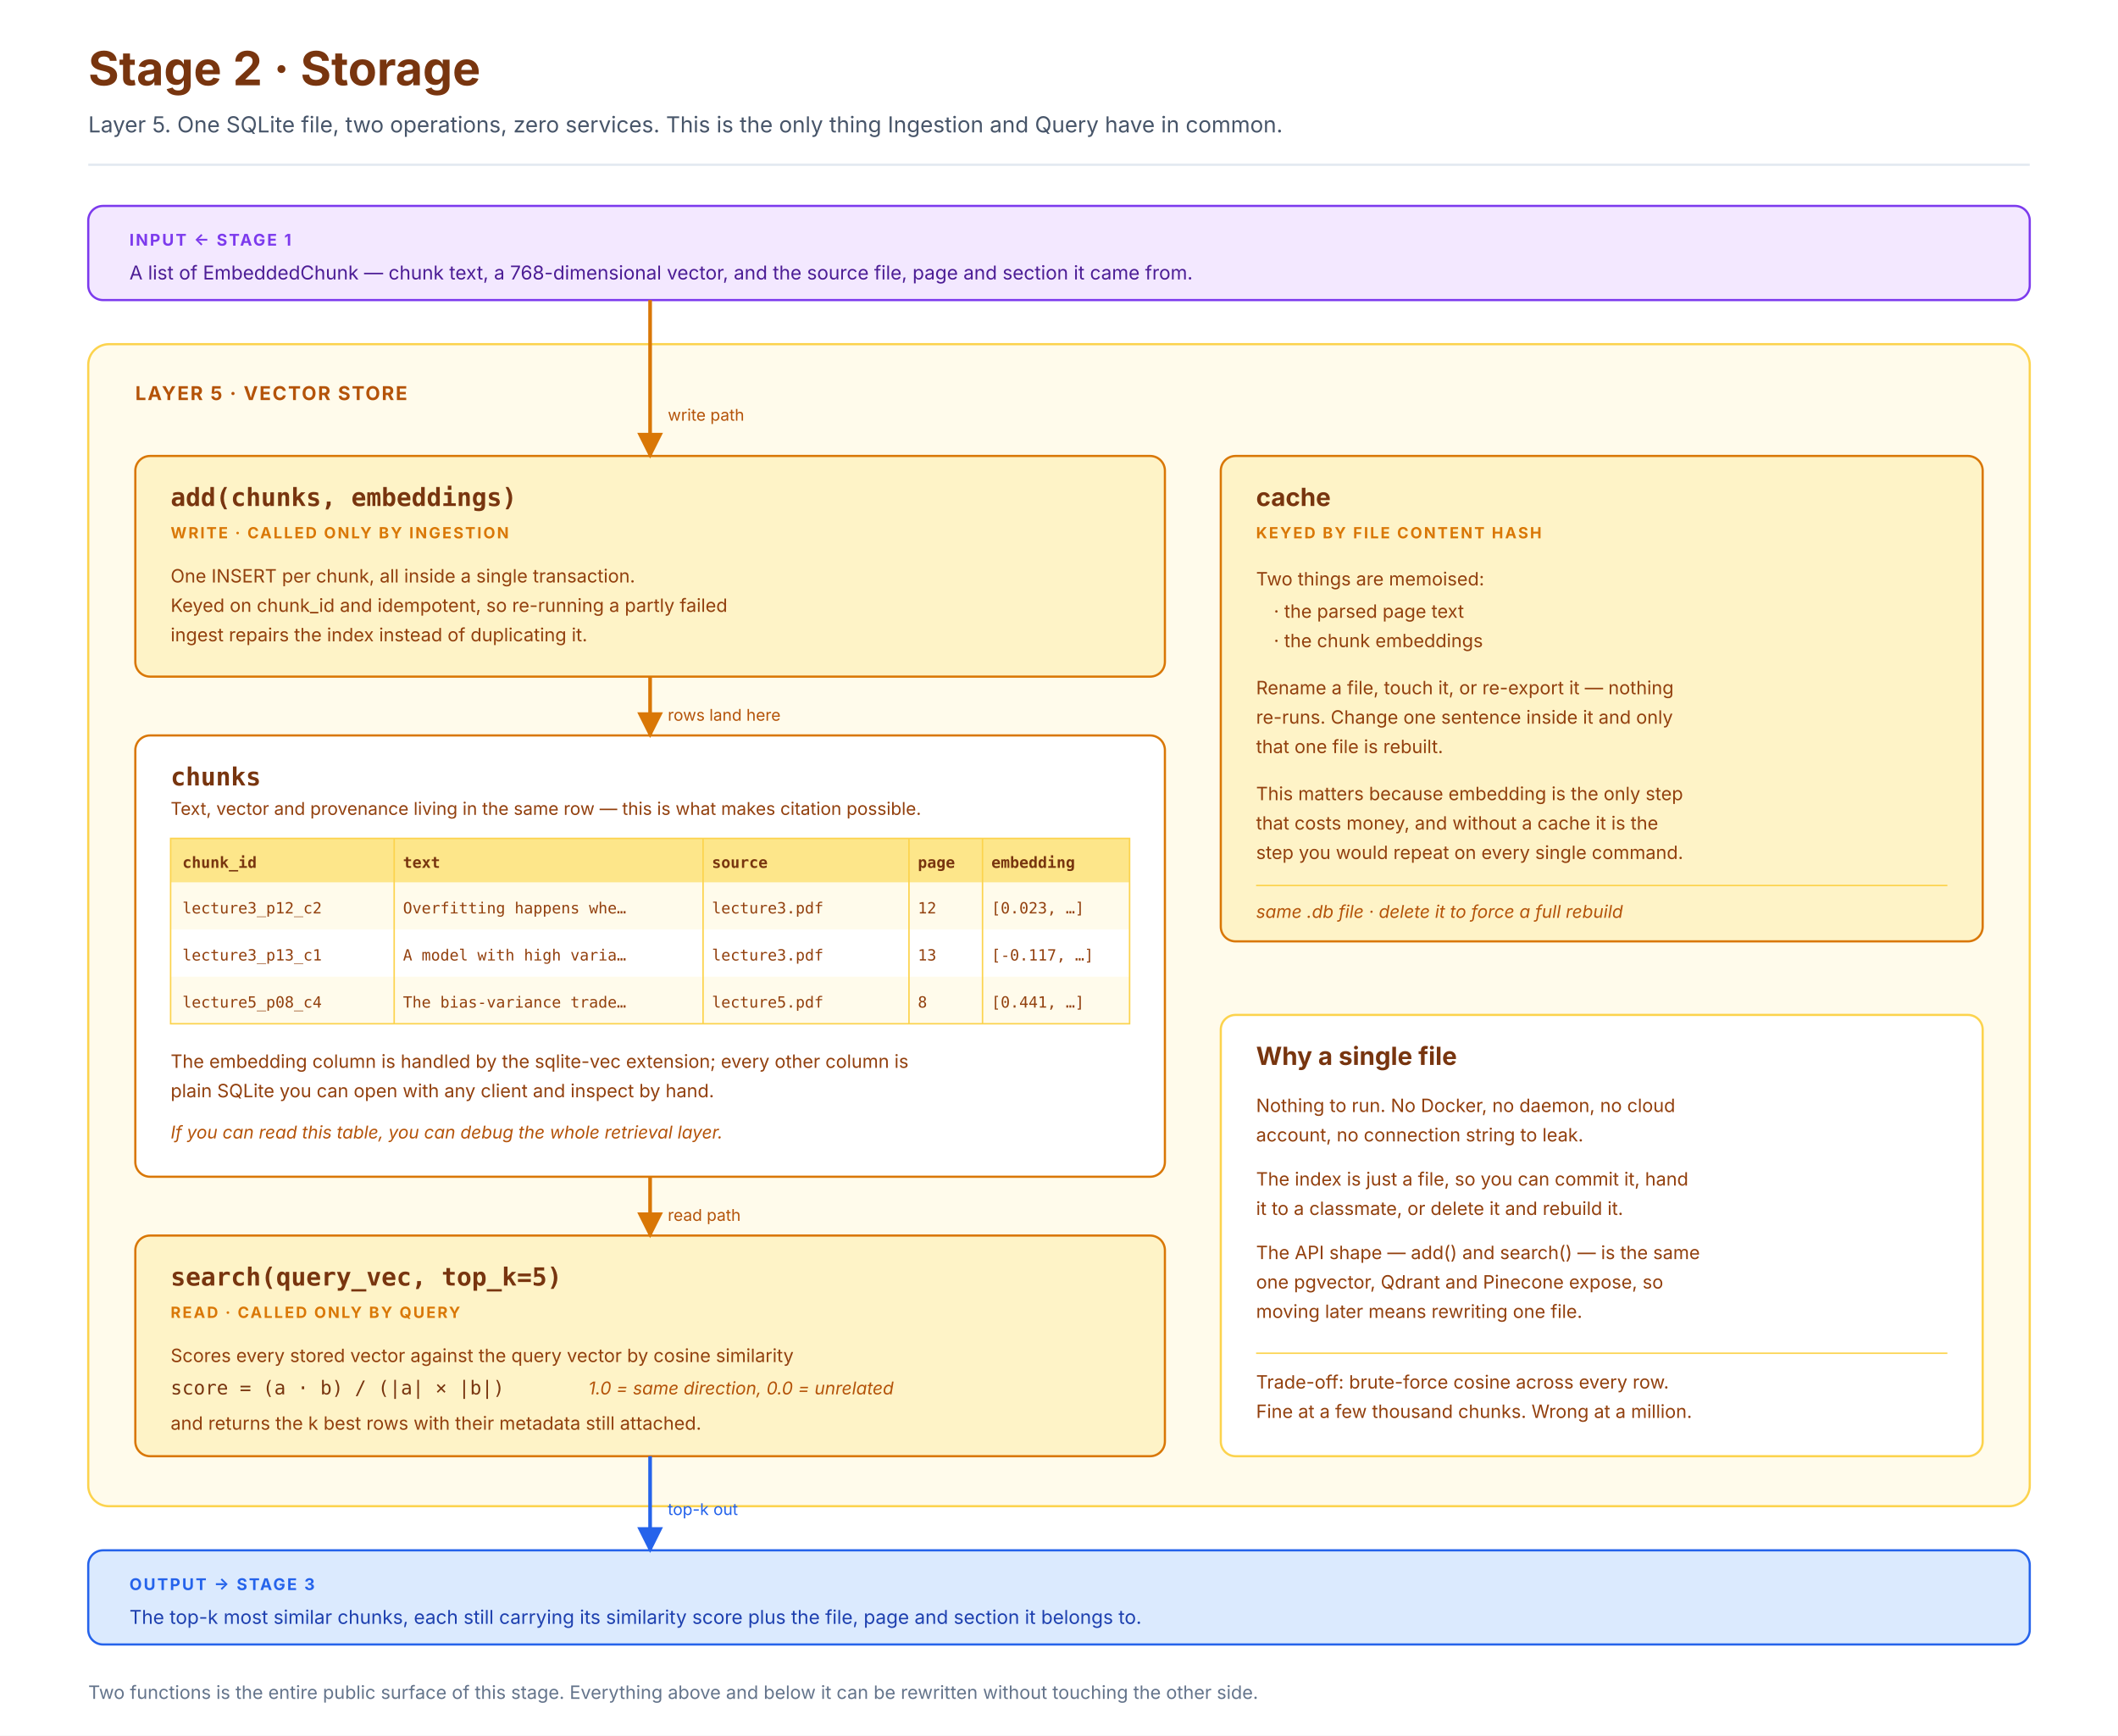
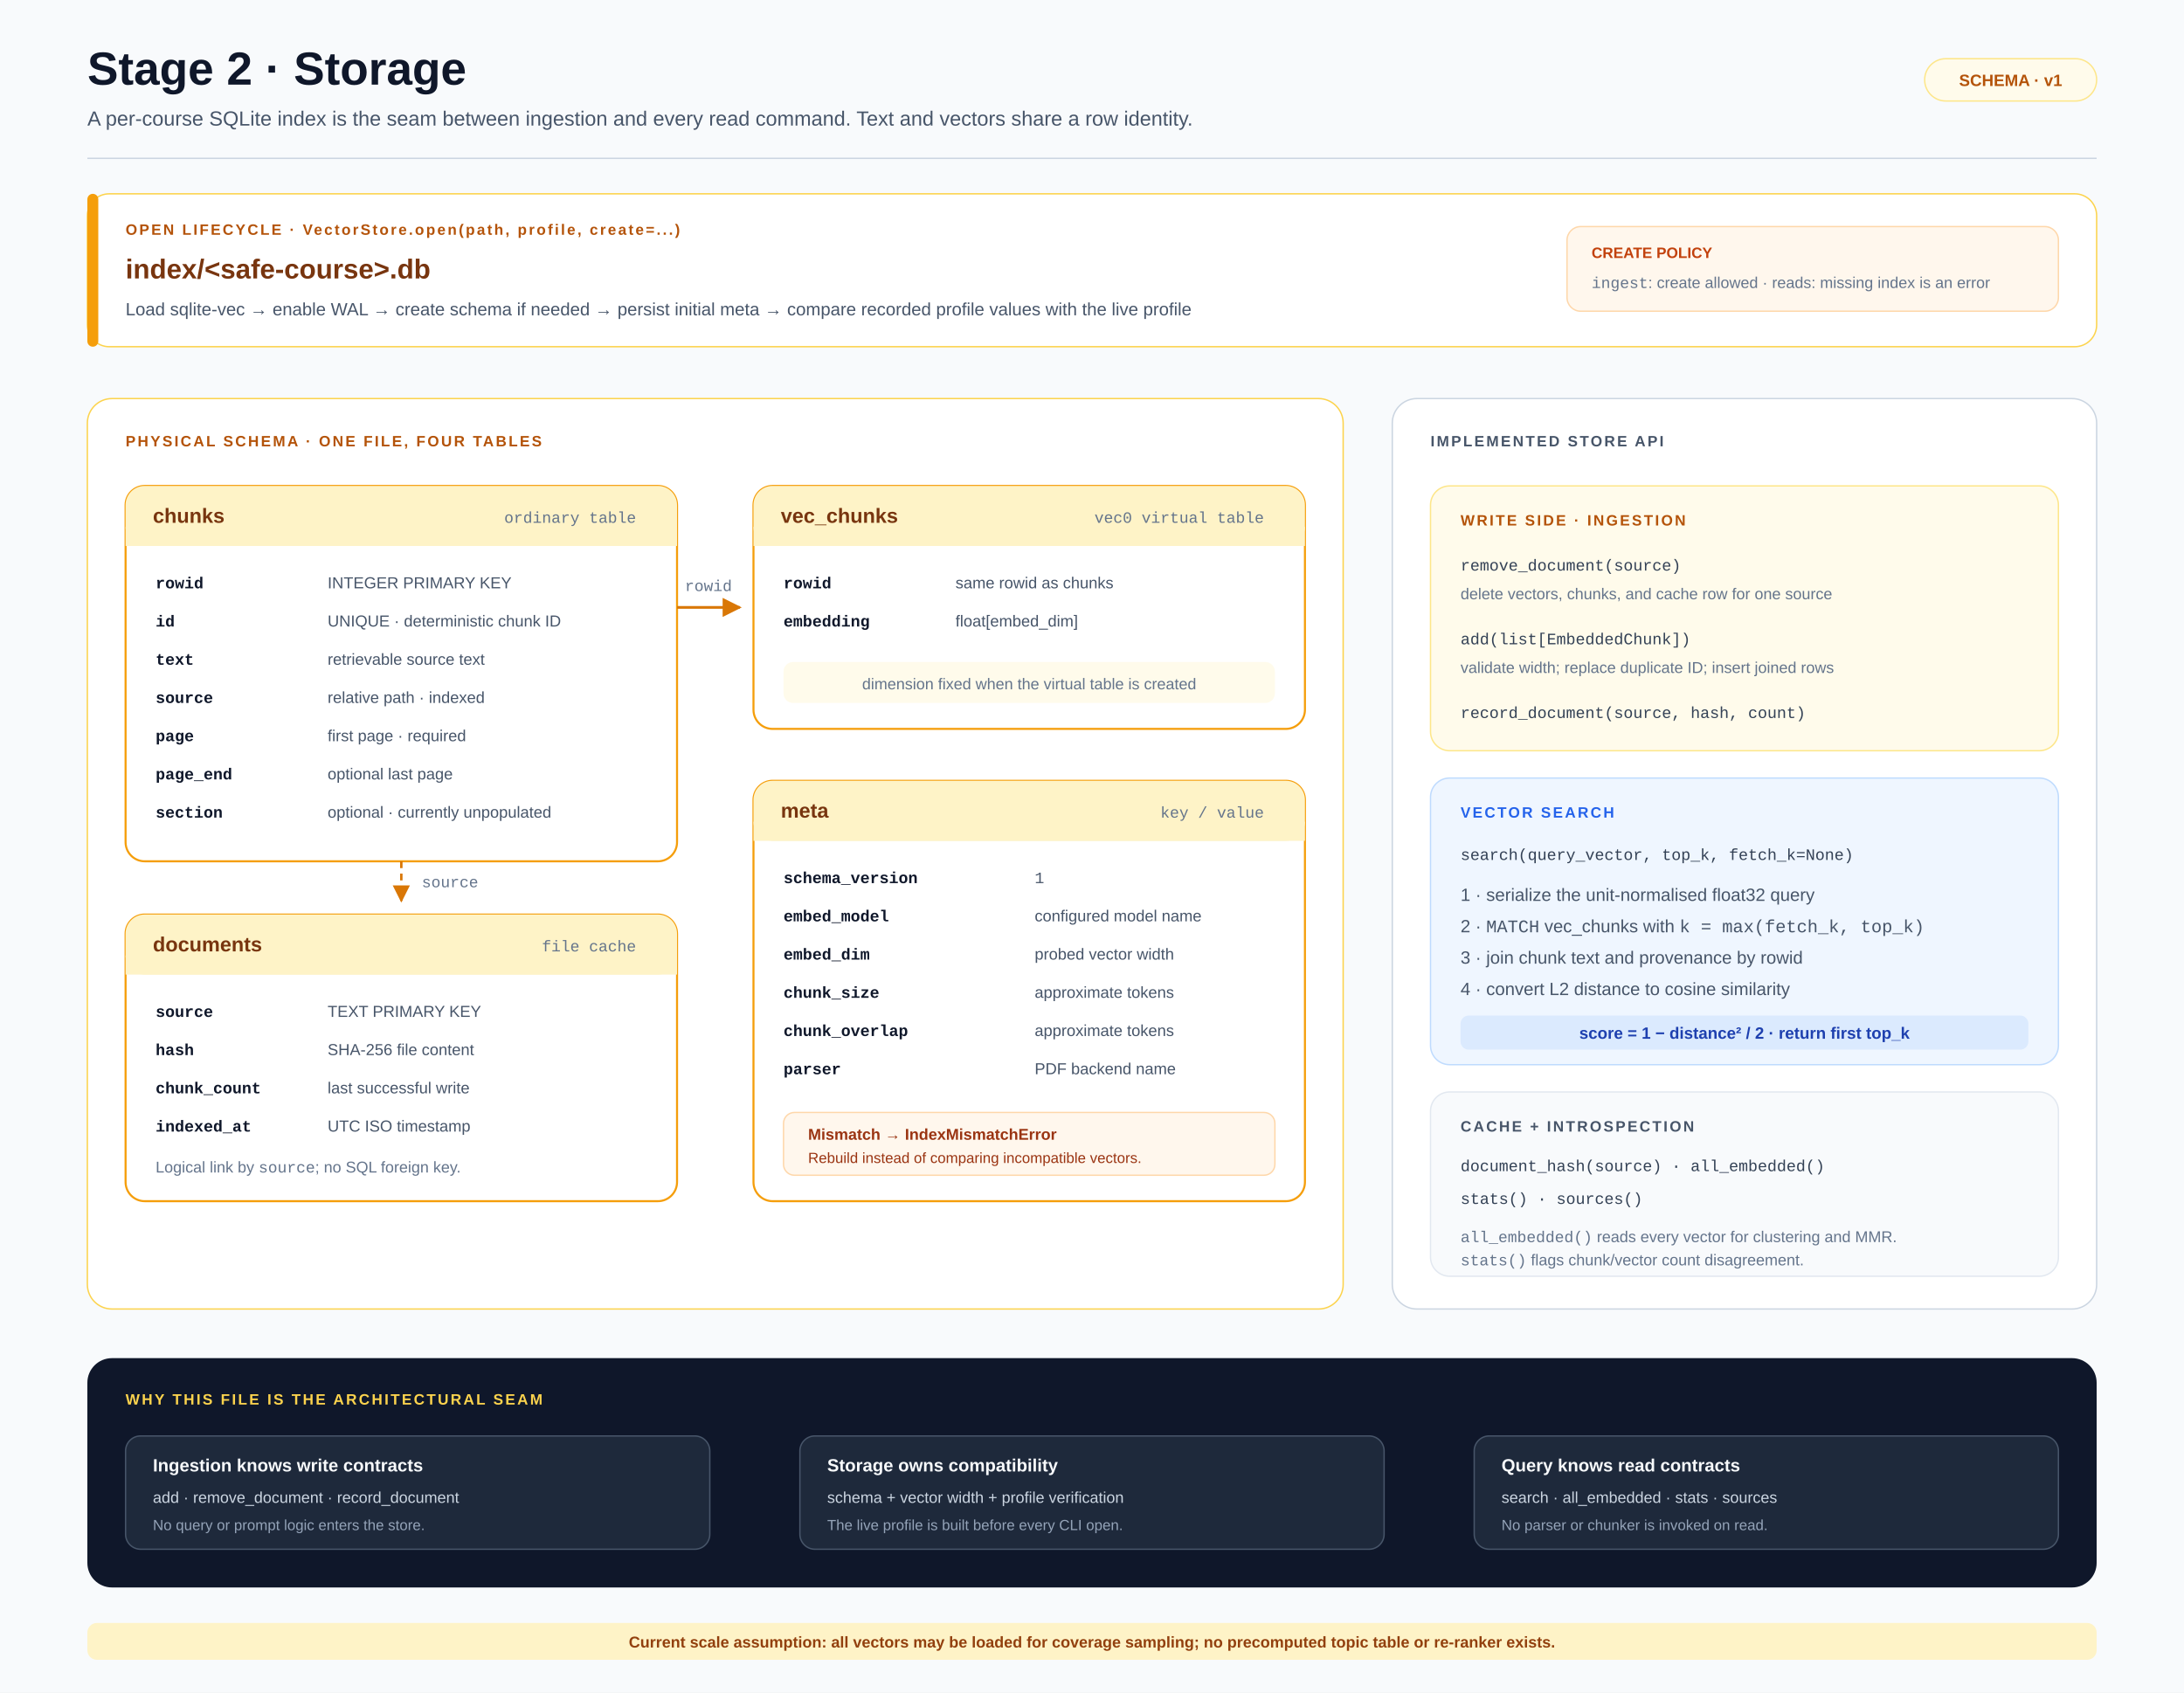
- <svg xmlns="http://www.w3.org/2000/svg" viewBox="0 0 1440 1180" width="1440" height="1180" font-family="Inter, Helvetica, Arial, sans-serif">
+ <svg xmlns="http://www.w3.org/2000/svg" viewBox="0 0 1600 1240" width="1600" height="1240">
  <defs>
-     <marker id="arrow-amber" viewBox="0 0 10 10" refX="9" refY="5" markerWidth="7" markerHeight="7" orient="auto-start-reverse">
-       <path d="M 0 0 L 10 5 L 0 10 z" fill="#D97706" />
+     <filter id="shadow" x="-10%" y="-10%" width="120%" height="125%">
+       <feDropShadow dx="0" dy="3" stdDeviation="5" flood-color="#0F172A" flood-opacity="0.08" />
+     </filter>
+     <marker id="arrow-amber" viewBox="0 0 10 10" refX="9" refY="5" markerWidth="7" markerHeight="7" orient="auto">
+       <path d="M0 0L10 5L0 10Z" fill="#D97706" />
    </marker>
-     <marker id="arrow-blue" viewBox="0 0 10 10" refX="9" refY="5" markerWidth="7" markerHeight="7" orient="auto-start-reverse">
-       <path d="M 0 0 L 10 5 L 0 10 z" fill="#2563EB" />
+     <marker id="arrow-blue" viewBox="0 0 10 10" refX="9" refY="5" markerWidth="7" markerHeight="7" orient="auto">
+       <path d="M0 0L10 5L0 10Z" fill="#2563EB" />
    </marker>
+     <style>
+       .sans{font-family:-apple-system,BlinkMacSystemFont,"Segoe UI",Arial,sans-serif}.mono{font-family:"SFMono-Regular",Consolas,"Liberation Mono",monospace}
+       .h1{font-size:34px;font-weight:750;fill:#0F172A}.sub{font-size:15px;fill:#475569}.eyebrow{font-size:11px;font-weight:750;letter-spacing:1.45px}.title{font-size:20px;font-weight:750}.body{font-size:13px;fill:#475569}.small{font-size:11.5px;fill:#64748B}.code{font-size:11.7px;fill:#334155}.field{font-size:11.7px;fill:#475569}.key{font-size:11.7px;font-weight:700;fill:#0F172A}
+     </style>
  </defs>
-   <rect id="canvas-background" x="0" y="0" width="1440" height="1180" fill="#FFFFFF" />
-   <g id="header">
-     <text x="60" y="58" font-size="32" font-weight="700" fill="#78350F">Stage 2 · Storage</text>
-     <text x="60" y="90" font-size="15" fill="#475569">Layer 5. One SQLite file, two operations, zero services. This is the only thing Ingestion and Query have in common.</text>
-     <line x1="60" y1="112" x2="1380" y2="112" stroke="#E2E8F0" stroke-width="1.5" />
+   <rect width="1600" height="1240" fill="#F8FAFC" />
+   <g id="header" class="sans">
+     <text x="64" y="62" class="h1">Stage 2 · Storage</text>
+     <text x="64" y="92" class="sub">A per-course SQLite index is the seam between ingestion and every read command. Text and vectors share a row identity.</text>
+     <rect x="1410" y="43" width="126" height="31" rx="15.5" fill="#FFFBEB" stroke="#FDE68A" />
+     <text x="1473" y="63" text-anchor="middle" font-size="12" font-weight="700" fill="#B45309">SCHEMA · v1</text>
+     <line x1="64" y1="116" x2="1536" y2="116" stroke="#CBD5E1" />
  </g>
-   <g id="input-bar">
-     <rect x="60" y="140" width="1320" height="64" rx="10" fill="#F3E8FF" stroke="#7C3AED" stroke-width="1.5" />
-     <text x="88" y="167" font-size="11" font-weight="700" letter-spacing="1.2" fill="#7C3AED">INPUT ← STAGE 1</text>
-     <text x="88" y="190" font-size="13" fill="#4C1D95">A list of EmbeddedChunk — chunk text, a 768-dimensional vector, and the source file, page and section it came from.</text>
+   <g id="lifecycle" class="sans">
+     <rect x="64" y="142" width="1472" height="112" rx="16" fill="#FFFFFF" stroke="#FCD34D" />
+     <rect x="64" y="142" width="8" height="112" rx="4" fill="#F59E0B" />
+     <text x="92" y="172" class="eyebrow" fill="#B45309">OPEN LIFECYCLE · VectorStore.open(path, profile, create=...)</text>
+     <text x="92" y="204" class="title" fill="#78350F">index/&lt;safe-course&gt;.db</text>
+     <text x="92" y="231" class="body">Load sqlite-vec → enable WAL → create schema if needed → persist initial meta → compare recorded profile values with the live profile</text>
+     <rect x="1148" y="166" width="360" height="62" rx="10" fill="#FFF7ED" stroke="#FED7AA" />
+     <text x="1166" y="189" font-size="11" font-weight="750" fill="#C2410C">CREATE POLICY</text>
+     <text x="1166" y="211" class="small">
+       <tspan class="mono">ingest</tspan>: create allowed · reads: missing index is an error</text>
  </g>
-   <g id="panel-storage">
-     <rect x="60" y="234" width="1320" height="790" rx="14" fill="#FFFBEB" stroke="#FCD34D" stroke-width="1.5" />
-     <text x="92" y="272" font-size="13" font-weight="700" letter-spacing="1" fill="#B45309">LAYER 5 · VECTOR STORE</text>
+   <g id="schema" class="sans">
+     <rect x="64" y="292" width="920" height="667" rx="18" fill="#FFFFFF" stroke="#FCD34D" />
+     <text x="92" y="327" class="eyebrow" fill="#B45309">PHYSICAL SCHEMA · ONE FILE, FOUR TABLES</text>
+     <g id="chunks-table">
+       <rect x="92" y="356" width="404" height="275" rx="14" fill="#FFFFFF" stroke="#F59E0B" stroke-width="1.5" />
+       <rect x="92" y="356" width="404" height="44" rx="14" fill="#FEF3C7" />
+       <path d="M92 386V400H496V386" fill="#FEF3C7" />
+       <text x="112" y="383" font-size="15" font-weight="750" fill="#78350F">chunks</text>
+       <text x="466" y="383" text-anchor="end" class="small mono">ordinary table</text>
+       <g>
+         <text x="114" y="431" class="key mono">rowid</text>
+         <text x="240" y="431" class="field">INTEGER PRIMARY KEY</text>
+         <text x="114" y="459" class="key mono">id</text>
+         <text x="240" y="459" class="field">UNIQUE · deterministic chunk ID</text>
+         <text x="114" y="487" class="key mono">text</text>
+         <text x="240" y="487" class="field">retrievable source text</text>
+         <text x="114" y="515" class="key mono">source</text>
+         <text x="240" y="515" class="field">relative path · indexed</text>
+         <text x="114" y="543" class="key mono">page</text>
+         <text x="240" y="543" class="field">first page · required</text>
+         <text x="114" y="571" class="key mono">page_end</text>
+         <text x="240" y="571" class="field">optional last page</text>
+         <text x="114" y="599" class="key mono">section</text>
+         <text x="240" y="599" class="field">optional · currently unpopulated</text>
+       </g>
+     </g>
+     <g id="vectors-table">
+       <rect x="552" y="356" width="404" height="178" rx="14" fill="#FFFFFF" stroke="#F59E0B" stroke-width="1.5" />
+       <rect x="552" y="356" width="404" height="44" rx="14" fill="#FEF3C7" />
+       <path d="M552 386V400H956V386" fill="#FEF3C7" />
+       <text x="572" y="383" font-size="15" font-weight="750" fill="#78350F">vec_chunks</text>
+       <text x="926" y="383" text-anchor="end" class="small mono">vec0 virtual table</text>
+       <text x="574" y="431" class="key mono">rowid</text>
+       <text x="700" y="431" class="field">same rowid as chunks</text>
+       <text x="574" y="459" class="key mono">embedding</text>
+       <text x="700" y="459" class="field">float[embed_dim]</text>
+       <rect x="574" y="485" width="360" height="30" rx="7" fill="#FFFBEB" />
+       <text x="754" y="505" text-anchor="middle" class="small">dimension fixed when the virtual table is created</text>
+     </g>
+     <g id="documents-table">
+       <rect x="92" y="670" width="404" height="210" rx="14" fill="#FFFFFF" stroke="#F59E0B" stroke-width="1.5" />
+       <rect x="92" y="670" width="404" height="44" rx="14" fill="#FEF3C7" />
+       <path d="M92 700V714H496V700" fill="#FEF3C7" />
+       <text x="112" y="697" font-size="15" font-weight="750" fill="#78350F">documents</text>
+       <text x="466" y="697" text-anchor="end" class="small mono">file cache</text>
+       <text x="114" y="745" class="key mono">source</text>
+       <text x="240" y="745" class="field">TEXT PRIMARY KEY</text>
+       <text x="114" y="773" class="key mono">hash</text>
+       <text x="240" y="773" class="field">SHA-256 file content</text>
+       <text x="114" y="801" class="key mono">chunk_count</text>
+       <text x="240" y="801" class="field">last successful write</text>
+       <text x="114" y="829" class="key mono">indexed_at</text>
+       <text x="240" y="829" class="field">UTC ISO timestamp</text>
+       <text x="114" y="859" class="small">Logical link by <tspan class="mono">source</tspan>; no SQL foreign key.</text>
+     </g>
+     <g id="meta-table">
+       <rect x="552" y="572" width="404" height="308" rx="14" fill="#FFFFFF" stroke="#F59E0B" stroke-width="1.5" />
+       <rect x="552" y="572" width="404" height="44" rx="14" fill="#FEF3C7" />
+       <path d="M552 602V616H956V602" fill="#FEF3C7" />
+       <text x="572" y="599" font-size="15" font-weight="750" fill="#78350F">meta</text>
+       <text x="926" y="599" text-anchor="end" class="small mono">key / value</text>
+       <text x="574" y="647" class="key mono">schema_version</text>
+       <text x="758" y="647" class="field mono">1</text>
+       <text x="574" y="675" class="key mono">embed_model</text>
+       <text x="758" y="675" class="field">configured model name</text>
+       <text x="574" y="703" class="key mono">embed_dim</text>
+       <text x="758" y="703" class="field">probed vector width</text>
+       <text x="574" y="731" class="key mono">chunk_size</text>
+       <text x="758" y="731" class="field">approximate tokens</text>
+       <text x="574" y="759" class="key mono">chunk_overlap</text>
+       <text x="758" y="759" class="field">approximate tokens</text>
+       <text x="574" y="787" class="key mono">parser</text>
+       <text x="758" y="787" class="field">PDF backend name</text>
+       <rect x="574" y="815" width="360" height="46" rx="8" fill="#FFF7ED" stroke="#FED7AA" />
+       <text x="592" y="835" font-size="11.5" font-weight="700" fill="#9A3412">Mismatch → IndexMismatchError</text>
+       <text x="592" y="852" font-size="10.8" fill="#9A3412">Rebuild instead of comparing incompatible vectors.</text>
+     </g>
+     <path d="M496 445H542" fill="none" stroke="#D97706" stroke-width="2" marker-end="url(#arrow-amber)" />
+     <text x="519" y="433" text-anchor="middle" class="small mono">rowid</text>
+     <path d="M294 631V660" fill="none" stroke="#D97706" stroke-width="1.8" stroke-dasharray="5 4" marker-end="url(#arrow-amber)" />
+     <text x="309" y="650" class="small mono">source</text>
  </g>
-   <g id="operation-add">
-     <rect x="92" y="310" width="700" height="150" rx="10" fill="#FEF3C7" stroke="#D97706" stroke-width="1.5" />
-     <text x="116" y="344" font-size="17" font-weight="700" font-family="monospace" fill="#78350F">add(chunks, embeddings)</text>
-     <text x="116" y="366" font-size="10.5" font-weight="700" letter-spacing="1.2" fill="#D97706">WRITE · CALLED ONLY BY INGESTION</text>
-     <text x="116" y="396" font-size="12.5" fill="#92400E">One INSERT per chunk, all inside a single transaction.</text>
-     <text x="116" y="416" font-size="12.5" fill="#92400E">Keyed on chunk_id and idempotent, so re-running a partly failed</text>
-     <text x="116" y="436" font-size="12.5" fill="#92400E">ingest repairs the index instead of duplicating it.</text>
+   <g id="api" class="sans">
+     <rect x="1020" y="292" width="516" height="667" rx="18" fill="#FFFFFF" stroke="#CBD5E1" />
+     <text x="1048" y="327" class="eyebrow" fill="#475569">IMPLEMENTED STORE API</text>
+     <g id="write-api">
+       <rect x="1048" y="356" width="460" height="194" rx="14" fill="#FFFBEB" stroke="#FDE68A" />
+       <text x="1070" y="385" class="eyebrow" fill="#B45309">WRITE SIDE · INGESTION</text>
+       <text x="1070" y="418" class="code mono">remove_document(source)</text>
+       <text x="1070" y="439" class="small">delete vectors, chunks, and cache row for one source</text>
+       <text x="1070" y="472" class="code mono">add(list[EmbeddedChunk])</text>
+       <text x="1070" y="493" class="small">validate width; replace duplicate ID; insert joined rows</text>
+       <text x="1070" y="526" class="code mono">record_document(source, hash, count)</text>
+     </g>
+     <g id="search-api">
+       <rect x="1048" y="570" width="460" height="210" rx="14" fill="#EFF6FF" stroke="#BFDBFE" />
+       <text x="1070" y="599" class="eyebrow" fill="#2563EB">VECTOR SEARCH</text>
+       <text x="1070" y="630" class="code mono">search(query_vector, top_k, fetch_k=None)</text>
+       <text x="1070" y="660" class="body">1 · serialize the unit-normalised float32 query</text>
+       <text x="1070" y="683" class="body">2 · <tspan class="mono">MATCH</tspan> vec_chunks with <tspan class="mono">k = max(fetch_k, top_k)</tspan>
+       </text>
+       <text x="1070" y="706" class="body">3 · join chunk text and provenance by rowid</text>
+       <text x="1070" y="729" class="body">4 · convert L2 distance to cosine similarity</text>
+       <rect x="1070" y="744" width="416" height="25" rx="6" fill="#DBEAFE" />
+       <text x="1278" y="761" text-anchor="middle" font-size="12" font-weight="700" fill="#1E40AF">score = 1 − distance² / 2 · return first top_k</text>
+     </g>
+     <g id="read-api">
+       <rect x="1048" y="800" width="460" height="135" rx="14" fill="#F8FAFC" stroke="#E2E8F0" />
+       <text x="1070" y="829" class="eyebrow" fill="#475569">CACHE + INTROSPECTION</text>
+       <text x="1070" y="858" class="code mono">document_hash(source) · all_embedded()</text>
+       <text x="1070" y="882" class="code mono">stats() · sources()</text>
+       <text x="1070" y="910" class="small">
+         <tspan class="mono">all_embedded()</tspan> reads every vector for clustering and MMR.</text>
+       <text x="1070" y="927" class="small">
+         <tspan class="mono">stats()</tspan> flags chunk/vector count disagreement.</text>
+     </g>
  </g>
-   <g id="table-chunks">
-     <rect x="92" y="500" width="700" height="300" rx="10" fill="#FFFFFF" stroke="#D97706" stroke-width="1.5" />
-     <text x="116" y="534" font-size="17" font-weight="700" font-family="monospace" fill="#78350F">chunks</text>
-     <text x="116" y="554" font-size="12" fill="#92400E">Text, vector and provenance living in the same row — this is what makes citation possible.</text>
-     <rect x="116" y="570" width="652" height="30" fill="#FDE68A" />
-     <text x="124" y="590" font-size="10.5" font-weight="700" font-family="monospace" fill="#78350F">chunk_id</text>
-     <text x="274" y="590" font-size="10.5" font-weight="700" font-family="monospace" fill="#78350F">text</text>
-     <text x="484" y="590" font-size="10.5" font-weight="700" font-family="monospace" fill="#78350F">source</text>
-     <text x="624" y="590" font-size="10.5" font-weight="700" font-family="monospace" fill="#78350F">page</text>
-     <text x="674" y="590" font-size="10.5" font-weight="700" font-family="monospace" fill="#78350F">embedding</text>
-     <rect x="116" y="600" width="652" height="32" fill="#FFFBEB" />
-     <text x="124" y="621" font-size="10.5" font-family="monospace" fill="#92400E">lecture3_p12_c2</text>
-     <text x="274" y="621" font-size="10.5" font-family="monospace" fill="#92400E">Overfitting happens whe…</text>
-     <text x="484" y="621" font-size="10.5" font-family="monospace" fill="#92400E">lecture3.pdf</text>
-     <text x="624" y="621" font-size="10.5" font-family="monospace" fill="#92400E">12</text>
-     <text x="674" y="621" font-size="10.5" font-family="monospace" fill="#92400E">[0.023, …]</text>
-     <rect x="116" y="632" width="652" height="32" fill="#FFFFFF" />
-     <text x="124" y="653" font-size="10.5" font-family="monospace" fill="#92400E">lecture3_p13_c1</text>
-     <text x="274" y="653" font-size="10.5" font-family="monospace" fill="#92400E">A model with high varia…</text>
-     <text x="484" y="653" font-size="10.5" font-family="monospace" fill="#92400E">lecture3.pdf</text>
-     <text x="624" y="653" font-size="10.5" font-family="monospace" fill="#92400E">13</text>
-     <text x="674" y="653" font-size="10.5" font-family="monospace" fill="#92400E">[-0.117, …]</text>
-     <rect x="116" y="664" width="652" height="32" fill="#FFFBEB" />
-     <text x="124" y="685" font-size="10.5" font-family="monospace" fill="#92400E">lecture5_p08_c4</text>
-     <text x="274" y="685" font-size="10.5" font-family="monospace" fill="#92400E">The bias-variance trade…</text>
-     <text x="484" y="685" font-size="10.5" font-family="monospace" fill="#92400E">lecture5.pdf</text>
-     <text x="624" y="685" font-size="10.5" font-family="monospace" fill="#92400E">8</text>
-     <text x="674" y="685" font-size="10.5" font-family="monospace" fill="#92400E">[0.441, …]</text>
-     <rect x="116" y="570" width="652" height="126" fill="none" stroke="#FCD34D" stroke-width="1" />
-     <line x1="268" y1="570" x2="268" y2="696" stroke="#FCD34D" stroke-width="1" />
-     <line x1="478" y1="570" x2="478" y2="696" stroke="#FCD34D" stroke-width="1" />
-     <line x1="618" y1="570" x2="618" y2="696" stroke="#FCD34D" stroke-width="1" />
-     <line x1="668" y1="570" x2="668" y2="696" stroke="#FCD34D" stroke-width="1" />
-     <text x="116" y="726" font-size="12.5" fill="#92400E">The embedding column is handled by the sqlite-vec extension; every other column is</text>
-     <text x="116" y="746" font-size="12.5" fill="#92400E">plain SQLite you can open with any client and inspect by hand.</text>
-     <text x="116" y="774" font-size="12" font-style="italic" fill="#B45309">If you can read this table, you can debug the whole retrieval layer.</text>
+   <g id="boundary" class="sans">
+     <rect x="64" y="995" width="1472" height="168" rx="18" fill="#0F172A" />
+     <text x="92" y="1029" class="eyebrow" fill="#FCD34D">WHY THIS FILE IS THE ARCHITECTURAL SEAM</text>
+     <g>
+       <rect x="92" y="1052" width="428" height="83" rx="11" fill="#1E293B" stroke="#475569" />
+       <text x="112" y="1078" font-size="13" font-weight="700" fill="#F8FAFC">Ingestion knows write contracts</text>
+       <text x="112" y="1101" font-size="11.5" fill="#CBD5E1">add · remove_document · record_document</text>
+       <text x="112" y="1121" font-size="10.8" fill="#94A3B8">No query or prompt logic enters the store.</text>
+       <rect x="586" y="1052" width="428" height="83" rx="11" fill="#1E293B" stroke="#475569" />
+       <text x="606" y="1078" font-size="13" font-weight="700" fill="#F8FAFC">Storage owns compatibility</text>
+       <text x="606" y="1101" font-size="11.5" fill="#CBD5E1">schema + vector width + profile verification</text>
+       <text x="606" y="1121" font-size="10.8" fill="#94A3B8">The live profile is built before every CLI open.</text>
+       <rect x="1080" y="1052" width="428" height="83" rx="11" fill="#1E293B" stroke="#475569" />
+       <text x="1100" y="1078" font-size="13" font-weight="700" fill="#F8FAFC">Query knows read contracts</text>
+       <text x="1100" y="1101" font-size="11.5" fill="#CBD5E1">search · all_embedded · stats · sources</text>
+       <text x="1100" y="1121" font-size="10.8" fill="#94A3B8">No parser or chunker is invoked on read.</text>
+     </g>
  </g>
-   <g id="operation-search">
-     <rect x="92" y="840" width="700" height="150" rx="10" fill="#FEF3C7" stroke="#D97706" stroke-width="1.5" />
-     <text x="116" y="874" font-size="17" font-weight="700" font-family="monospace" fill="#78350F">search(query_vec, top_k=5)</text>
-     <text x="116" y="896" font-size="10.5" font-weight="700" letter-spacing="1.2" fill="#D97706">READ · CALLED ONLY BY QUERY</text>
-     <text x="116" y="926" font-size="12.5" fill="#92400E">Scores every stored vector against the query vector by cosine similarity</text>
-     <text x="116" y="948" font-size="13" font-family="monospace" fill="#78350F">score = (a · b) / (|a| × |b|)</text>
-     <text x="400" y="948" font-size="12" font-style="italic" fill="#B45309">1.0 = same direction, 0.0 = unrelated</text>
-     <text x="116" y="972" font-size="12.5" fill="#92400E">and returns the k best rows with their metadata still attached.</text>
-   </g>
-   <g id="cache">
-     <rect x="830" y="310" width="518" height="330" rx="10" fill="#FEF3C7" stroke="#D97706" stroke-width="1.5" />
-     <text x="854" y="344" font-size="17" font-weight="700" fill="#78350F">cache</text>
-     <text x="854" y="366" font-size="10.5" font-weight="700" letter-spacing="1.2" fill="#D97706">KEYED BY FILE CONTENT HASH</text>
-     <text x="854" y="398" font-size="12.5" fill="#92400E">Two things are memoised:</text>
-     <text x="866" y="420" font-size="12.5" fill="#92400E">· the parsed page text</text>
-     <text x="866" y="440" font-size="12.5" fill="#92400E">· the chunk embeddings</text>
-     <text x="854" y="472" font-size="12.5" fill="#92400E">Rename a file, touch it, or re-export it — nothing</text>
-     <text x="854" y="492" font-size="12.5" fill="#92400E">re-runs. Change one sentence inside it and only</text>
-     <text x="854" y="512" font-size="12.5" fill="#92400E">that one file is rebuilt.</text>
-     <text x="854" y="544" font-size="12.5" fill="#92400E">This matters because embedding is the only step</text>
-     <text x="854" y="564" font-size="12.5" fill="#92400E">that costs money, and without a cache it is the</text>
-     <text x="854" y="584" font-size="12.5" fill="#92400E">step you would repeat on every single command.</text>
-     <line x1="854" y1="602" x2="1324" y2="602" stroke="#FCD34D" stroke-width="1" />
-     <text x="854" y="624" font-size="12" font-style="italic" fill="#B45309">same .db file · delete it to force a full rebuild</text>
-   </g>
-   <g id="note-why-sqlite">
-     <rect x="830" y="690" width="518" height="300" rx="10" fill="#FFFFFF" stroke="#FCD34D" stroke-width="1.5" />
-     <text x="854" y="724" font-size="17" font-weight="700" fill="#78350F">Why a single file</text>
-     <text x="854" y="756" font-size="12.5" fill="#92400E">Nothing to run. No Docker, no daemon, no cloud</text>
-     <text x="854" y="776" font-size="12.5" fill="#92400E">account, no connection string to leak.</text>
-     <text x="854" y="806" font-size="12.5" fill="#92400E">The index is just a file, so you can commit it, hand</text>
-     <text x="854" y="826" font-size="12.5" fill="#92400E">it to a classmate, or delete it and rebuild it.</text>
-     <text x="854" y="856" font-size="12.5" fill="#92400E">The API shape — add() and search() — is the same</text>
-     <text x="854" y="876" font-size="12.5" fill="#92400E">one pgvector, Qdrant and Pinecone expose, so</text>
-     <text x="854" y="896" font-size="12.5" fill="#92400E">moving later means rewriting one file.</text>
-     <line x1="854" y1="920" x2="1324" y2="920" stroke="#FCD34D" stroke-width="1" />
-     <text x="854" y="944" font-size="12.5" fill="#92400E">Trade-off: brute-force cosine across every row.</text>
-     <text x="854" y="964" font-size="12.5" fill="#92400E">Fine at a few thousand chunks. Wrong at a million.</text>
-   </g>
-   <g id="output-bar">
-     <rect x="60" y="1054" width="1320" height="64" rx="10" fill="#DBEAFE" stroke="#2563EB" stroke-width="1.5" />
-     <text x="88" y="1081" font-size="11" font-weight="700" letter-spacing="1.2" fill="#2563EB">OUTPUT → STAGE 3</text>
-     <text x="88" y="1104" font-size="13" fill="#1E40AF">The top-k most similar chunks, each still carrying its similarity score plus the file, page and section it belongs to.</text>
-   </g>
-   <g id="flow" fill="none" stroke="#D97706" stroke-width="2.5">
-     <path d="M442,204 V310" marker-end="url(#arrow-amber)" />
-     <path d="M442,460 V500" marker-end="url(#arrow-amber)" />
-     <path d="M442,800 V840" marker-end="url(#arrow-amber)" />
-     <path d="M442,990 V1054" marker-end="url(#arrow-blue)" stroke="#2563EB" />
-   </g>
-   <g id="annotations" font-size="11" fill="#B45309">
-     <text x="454" y="286">write path</text>
-     <text x="454" y="490">rows land here</text>
-     <text x="454" y="830">read path</text>
-     <text x="454" y="1030" fill="#2563EB">top-k out</text>
-   </g>
-   <g id="footnote">
-     <text x="60" y="1155" font-size="12.5" fill="#64748B">Two functions is the entire public surface of this stage. Everything above and below it can be rewritten without touching the other side.</text>
+   <g id="footer" class="sans">
+     <rect x="64" y="1189" width="1472" height="27" rx="7" fill="#FEF3C7" />
+     <text x="800" y="1207" text-anchor="middle" font-size="11.5" font-weight="700" fill="#92400E">Current scale assumption: all vectors may be loaded for coverage sampling; no precomputed topic table or re-ranker exists.</text>
  </g>
</svg>
